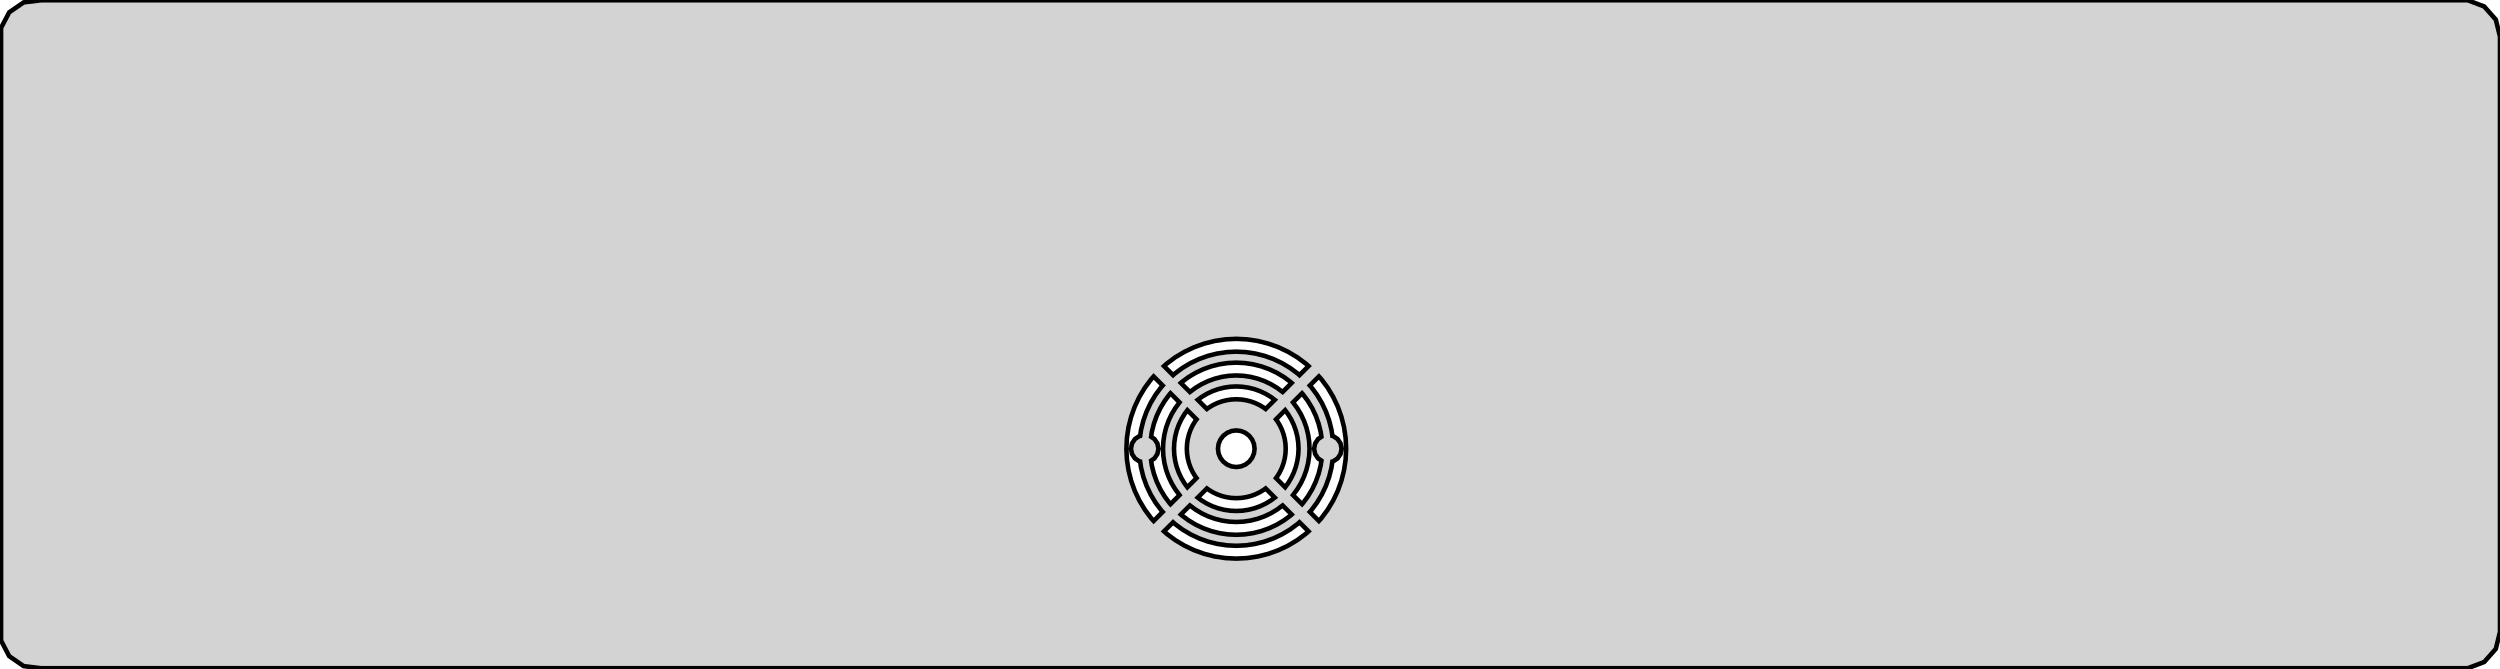
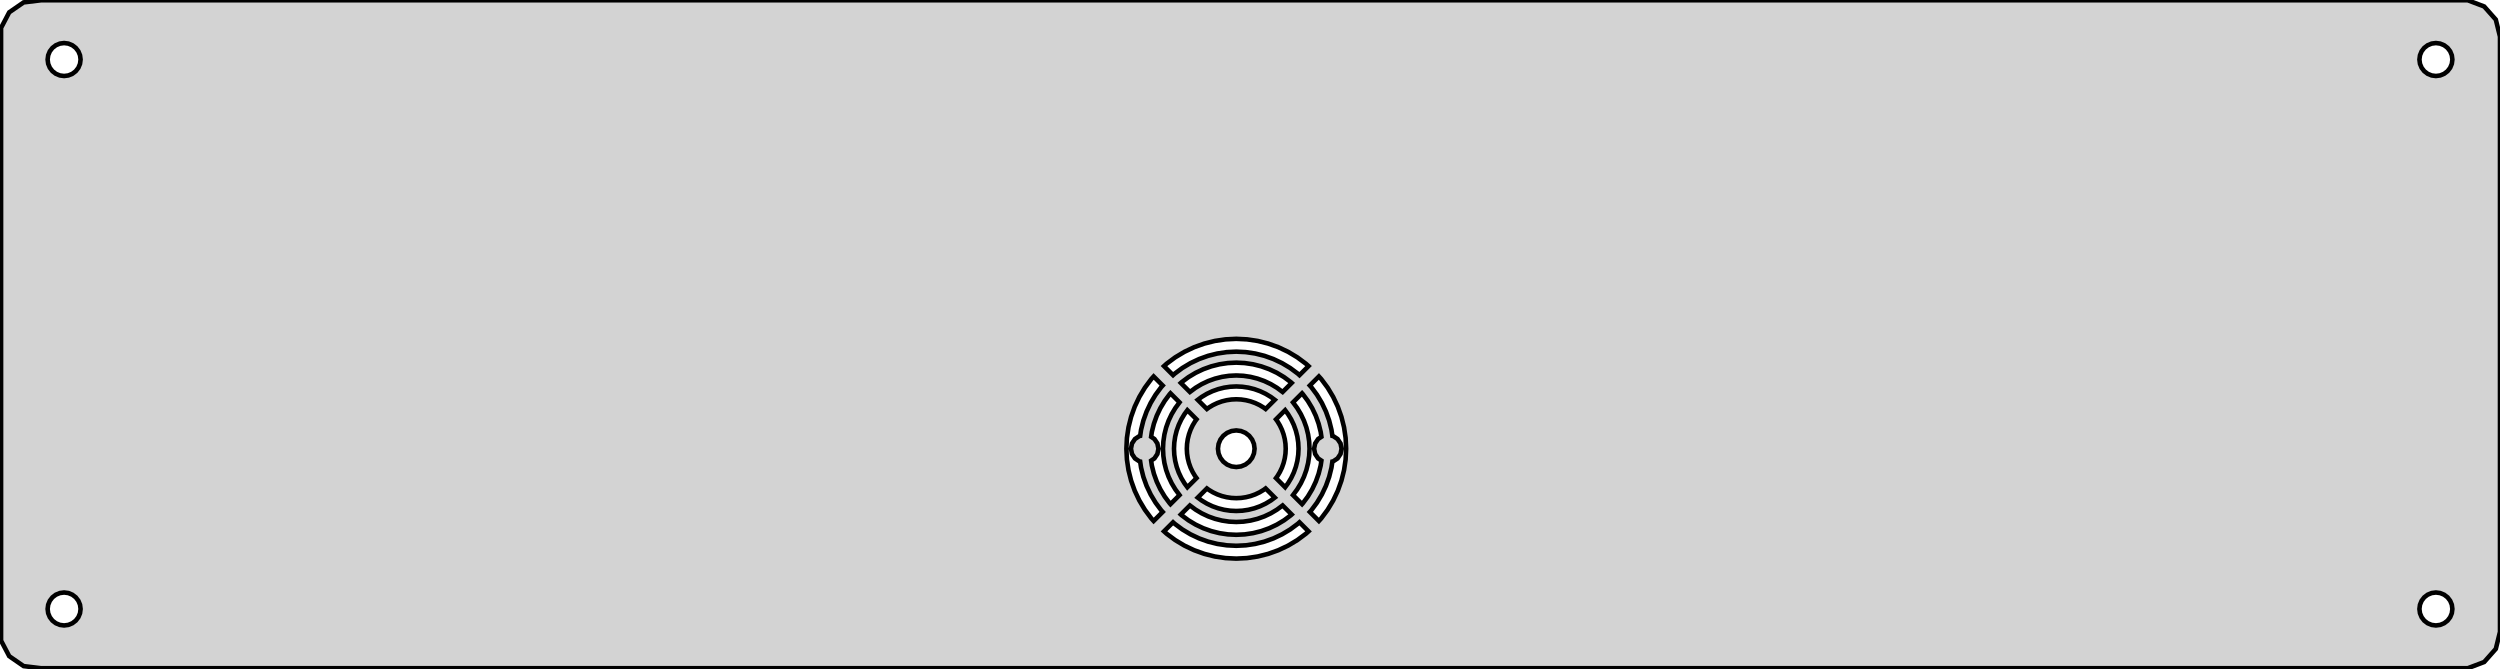
<svg xmlns="http://www.w3.org/2000/svg" width="273mm" height="73mm" viewBox="0 -73 273 73" version="1.1">
-   <path d=" M 271.272,-0.708 L 272.542,-2.141 L 273,-4 L 273,-69 L 272.542,-70.859 L 271.272,-72.292  L 269.482,-72.971 L 4.482,-72.971 L 2.582,-72.74 L 1.006,-71.653 L 0.116,-69.957 L 0.116,-3.043  L 1.006,-1.347 L 2.582,-0.26 L 4.482,-0.029 L 269.482,-0.029 z M 141.725,-32.194 L 140.889,-32.814 L 139.997,-33.348 L 139.056,-33.793 L 138.077,-34.144 L 137.068,-34.396  L 136.039,-34.549 L 135,-34.6 L 133.961,-34.549 L 132.932,-34.396 L 131.923,-34.144 L 130.944,-33.793  L 130.003,-33.348 L 129.111,-32.814 L 128.275,-32.194 L 128.098,-32.033 L 127.108,-33.023 L 127.387,-33.276  L 128.333,-33.978 L 129.343,-34.583 L 130.408,-35.087 L 131.517,-35.483 L 132.659,-35.769 L 133.824,-35.942  L 135,-36 L 136.176,-35.942 L 137.341,-35.769 L 138.483,-35.483 L 139.592,-35.087 L 140.657,-34.583  L 141.667,-33.978 L 142.613,-33.276 L 142.892,-33.023 L 141.902,-32.033 z M 139.445,-30.652 L 138.771,-31.055 L 138.061,-31.391 L 137.322,-31.655 L 136.561,-31.846 L 135.784,-31.962  L 135,-32 L 134.216,-31.962 L 133.439,-31.846 L 132.678,-31.655 L 131.939,-31.391 L 131.229,-31.055  L 130.555,-30.652 L 129.938,-30.194 L 128.947,-31.185 L 129.037,-31.266 L 129.778,-31.816 L 130.569,-32.29  L 131.403,-32.684 L 132.271,-32.995 L 133.166,-33.219 L 134.079,-33.355 L 135,-33.4 L 135.921,-33.355  L 136.834,-33.219 L 137.729,-32.995 L 138.597,-32.684 L 139.431,-32.29 L 140.222,-31.816 L 140.963,-31.266  L 141.053,-31.185 L 140.062,-30.194 z M 125.724,-16.387 L 125.022,-17.333 L 124.417,-18.343 L 123.913,-19.408 L 123.517,-20.517 L 123.231,-21.659  L 123.058,-22.824 L 123,-24 L 123.058,-25.176 L 123.231,-26.341 L 123.517,-27.483 L 123.913,-28.592  L 124.417,-29.657 L 125.022,-30.667 L 125.724,-31.613 L 125.977,-31.892 L 126.967,-30.902 L 126.806,-30.725  L 126.186,-29.889 L 125.652,-28.997 L 125.207,-28.056 L 124.856,-27.077 L 124.604,-26.068 L 124.505,-25.401  L 124.426,-25.386 L 123.939,-25.061 L 123.614,-24.574 L 123.5,-24 L 123.614,-23.426 L 123.939,-22.939  L 124.426,-22.614 L 124.505,-22.599 L 124.604,-21.932 L 124.856,-20.923 L 125.207,-19.944 L 125.652,-19.003  L 126.186,-18.111 L 126.806,-17.275 L 126.967,-17.098 L 125.977,-16.108 z M 143.033,-17.098 L 143.194,-17.275 L 143.814,-18.111 L 144.348,-19.003 L 144.793,-19.944 L 145.144,-20.923  L 145.396,-21.932 L 145.495,-22.599 L 145.574,-22.614 L 146.061,-22.939 L 146.386,-23.426 L 146.5,-24  L 146.386,-24.574 L 146.061,-25.061 L 145.574,-25.386 L 145.495,-25.401 L 145.396,-26.068 L 145.144,-27.077  L 144.793,-28.056 L 144.348,-28.997 L 143.814,-29.889 L 143.194,-30.725 L 143.033,-30.902 L 144.023,-31.892  L 144.276,-31.613 L 144.978,-30.667 L 145.583,-29.657 L 146.087,-28.592 L 146.483,-27.483 L 146.769,-26.341  L 146.942,-25.176 L 147,-24 L 146.942,-22.824 L 146.769,-21.659 L 146.483,-20.517 L 146.087,-19.408  L 145.583,-18.343 L 144.978,-17.333 L 144.276,-16.387 L 144.023,-16.108 z M 138,-28.49 L 137.546,-28.762 L 137.066,-28.989 L 136.568,-29.168 L 136.053,-29.296 L 135.529,-29.374  L 135,-29.4 L 134.471,-29.374 L 133.947,-29.296 L 133.432,-29.168 L 132.934,-28.989 L 132.454,-28.762  L 132,-28.49 L 131.794,-28.337 L 130.795,-29.337 L 131.222,-29.654 L 131.795,-29.997 L 132.398,-30.282  L 133.026,-30.507 L 133.673,-30.669 L 134.333,-30.767 L 135,-30.8 L 135.667,-30.767 L 136.327,-30.669  L 136.974,-30.507 L 137.602,-30.282 L 138.205,-29.997 L 138.778,-29.654 L 139.205,-29.337 L 138.206,-28.337  z M 127.734,-18.037 L 127.184,-18.778 L 126.71,-19.569 L 126.316,-20.403 L 126.005,-21.271 L 125.781,-22.166  L 125.702,-22.699 L 126.061,-22.939 L 126.386,-23.426 L 126.5,-24 L 126.386,-24.574 L 126.061,-25.061  L 125.702,-25.301 L 125.781,-25.834 L 126.005,-26.729 L 126.316,-27.597 L 126.71,-28.431 L 127.184,-29.222  L 127.734,-29.963 L 127.815,-30.053 L 128.806,-29.062 L 128.348,-28.445 L 127.945,-27.771 L 127.609,-27.061  L 127.344,-26.322 L 127.154,-25.561 L 127.039,-24.784 L 127,-24 L 127.039,-23.216 L 127.154,-22.439  L 127.344,-21.678 L 127.609,-20.939 L 127.945,-20.229 L 128.348,-19.555 L 128.806,-18.938 L 127.815,-17.947  z M 141.194,-18.938 L 141.652,-19.555 L 142.055,-20.229 L 142.391,-20.939 L 142.656,-21.678 L 142.846,-22.439  L 142.961,-23.216 L 143,-24 L 142.961,-24.784 L 142.846,-25.561 L 142.656,-26.322 L 142.391,-27.061  L 142.055,-27.771 L 141.652,-28.445 L 141.194,-29.062 L 142.185,-30.053 L 142.266,-29.963 L 142.816,-29.222  L 143.29,-28.431 L 143.684,-27.597 L 143.995,-26.729 L 144.219,-25.834 L 144.298,-25.301 L 143.939,-25.061  L 143.614,-24.574 L 143.5,-24 L 143.614,-23.426 L 143.939,-22.939 L 144.298,-22.699 L 144.219,-22.166  L 143.995,-21.271 L 143.684,-20.403 L 143.29,-19.569 L 142.816,-18.778 L 142.266,-18.037 L 142.185,-17.947  z M 139.337,-20.794 L 139.49,-21 L 139.762,-21.454 L 139.989,-21.933 L 140.167,-22.433 L 140.296,-22.947  L 140.374,-23.471 L 140.4,-24 L 140.374,-24.529 L 140.296,-25.053 L 140.167,-25.567 L 139.989,-26.067  L 139.762,-26.546 L 139.49,-27 L 139.337,-27.206 L 140.337,-28.206 L 140.654,-27.778 L 140.997,-27.206  L 141.282,-26.602 L 141.507,-25.974 L 141.669,-25.327 L 141.767,-24.666 L 141.8,-24 L 141.767,-23.334  L 141.669,-22.673 L 141.507,-22.026 L 141.282,-21.398 L 140.997,-20.794 L 140.654,-20.222 L 140.337,-19.794  z M 129.346,-20.222 L 129.003,-20.794 L 128.718,-21.398 L 128.493,-22.026 L 128.331,-22.673 L 128.233,-23.334  L 128.2,-24 L 128.233,-24.666 L 128.331,-25.327 L 128.493,-25.974 L 128.718,-26.602 L 129.003,-27.206  L 129.346,-27.778 L 129.663,-28.206 L 130.663,-27.206 L 130.51,-27 L 130.238,-26.546 L 130.011,-26.067  L 129.833,-25.567 L 129.704,-25.053 L 129.626,-24.529 L 129.6,-24 L 129.626,-23.471 L 129.704,-22.947  L 129.833,-22.433 L 130.011,-21.933 L 130.238,-21.454 L 130.51,-21 L 130.663,-20.794 L 129.663,-19.794  z M 134.482,-22.068 L 134,-22.268 L 133.586,-22.586 L 133.268,-23 L 133.068,-23.482 L 133,-24  L 133.068,-24.518 L 133.268,-25 L 133.586,-25.414 L 134,-25.732 L 134.482,-25.932 L 135,-26  L 135.518,-25.932 L 136,-25.732 L 136.414,-25.414 L 136.732,-25 L 136.932,-24.518 L 137,-24  L 136.932,-23.482 L 136.732,-23 L 136.414,-22.586 L 136,-22.268 L 135.518,-22.068 L 135,-22  z M 134.333,-17.233 L 133.673,-17.331 L 133.026,-17.493 L 132.398,-17.718 L 131.795,-18.003 L 131.222,-18.346  L 130.795,-18.663 L 131.794,-19.663 L 132,-19.51 L 132.454,-19.238 L 132.934,-19.011 L 133.432,-18.832  L 133.947,-18.704 L 134.471,-18.626 L 135,-18.6 L 135.529,-18.626 L 136.053,-18.704 L 136.568,-18.832  L 137.066,-19.011 L 137.546,-19.238 L 138,-19.51 L 138.206,-19.663 L 139.205,-18.663 L 138.778,-18.346  L 138.205,-18.003 L 137.602,-17.718 L 136.974,-17.493 L 136.327,-17.331 L 135.667,-17.233 L 135,-17.2  z M 134.079,-14.645 L 133.166,-14.781 L 132.271,-15.005 L 131.403,-15.316 L 130.569,-15.71 L 129.778,-16.184  L 129.037,-16.734 L 128.947,-16.815 L 129.938,-17.806 L 130.555,-17.348 L 131.229,-16.945 L 131.939,-16.609  L 132.678,-16.345 L 133.439,-16.154 L 134.216,-16.038 L 135,-16 L 135.784,-16.038 L 136.561,-16.154  L 137.322,-16.345 L 138.061,-16.609 L 138.771,-16.945 L 139.445,-17.348 L 140.062,-17.806 L 141.053,-16.815  L 140.963,-16.734 L 140.222,-16.184 L 139.431,-15.71 L 138.597,-15.316 L 137.729,-15.005 L 136.834,-14.781  L 135.921,-14.645 L 135,-14.6 z M 133.824,-12.058 L 132.659,-12.231 L 131.517,-12.517 L 130.408,-12.914 L 129.343,-13.417 L 128.333,-14.022  L 127.387,-14.724 L 127.108,-14.977 L 128.098,-15.967 L 128.275,-15.806 L 129.111,-15.186 L 130.003,-14.652  L 130.944,-14.207 L 131.923,-13.856 L 132.932,-13.604 L 133.961,-13.451 L 135,-13.4 L 136.039,-13.451  L 137.068,-13.604 L 138.077,-13.856 L 139.056,-14.207 L 139.997,-14.652 L 140.889,-15.186 L 141.725,-15.806  L 141.902,-15.967 L 142.892,-14.977 L 142.613,-14.724 L 141.667,-14.022 L 140.657,-13.417 L 139.592,-12.914  L 138.483,-12.517 L 137.341,-12.231 L 136.176,-12.058 L 135,-12 z " stroke="black" fill="lightgray" stroke-width="0.5" />
+   <path d=" M 271.272,-0.708 L 272.542,-2.141 L 273,-4 L 273,-69 L 272.542,-70.859 L 271.272,-72.292  L 269.482,-72.971 L 4.482,-72.971 L 2.582,-72.74 L 1.006,-71.653 L 0.116,-69.957 L 0.116,-3.043  L 1.006,-1.347 L 2.582,-0.26 L 4.482,-0.029 L 269.482,-0.029 z M 265.534,-64.761 L 265.1,-64.941 L 264.727,-65.227 L 264.441,-65.6 L 264.261,-66.034 L 264.2,-66.5  L 264.261,-66.966 L 264.441,-67.4 L 264.727,-67.773 L 265.1,-68.059 L 265.534,-68.239 L 266,-68.3  L 266.466,-68.239 L 266.9,-68.059 L 267.273,-67.773 L 267.559,-67.4 L 267.739,-66.966 L 267.8,-66.5  L 267.739,-66.034 L 267.559,-65.6 L 267.273,-65.227 L 266.9,-64.941 L 266.466,-64.761 L 266,-64.7  z M 141.725,-32.194 L 140.889,-32.814 L 139.997,-33.348 L 139.056,-33.793 L 138.077,-34.144 L 137.068,-34.396  L 136.039,-34.549 L 135,-34.6 L 133.961,-34.549 L 132.932,-34.396 L 131.923,-34.144 L 130.944,-33.793  L 130.003,-33.348 L 129.111,-32.814 L 128.275,-32.194 L 128.098,-32.033 L 127.108,-33.023 L 127.387,-33.276  L 128.333,-33.978 L 129.343,-34.583 L 130.408,-35.087 L 131.517,-35.483 L 132.659,-35.769 L 133.824,-35.942  L 135,-36 L 136.176,-35.942 L 137.341,-35.769 L 138.483,-35.483 L 139.592,-35.087 L 140.657,-34.583  L 141.667,-33.978 L 142.613,-33.276 L 142.892,-33.023 L 141.902,-32.033 z M 139.445,-30.652 L 138.771,-31.055 L 138.061,-31.391 L 137.322,-31.655 L 136.561,-31.846 L 135.784,-31.962  L 135,-32 L 134.216,-31.962 L 133.439,-31.846 L 132.678,-31.655 L 131.939,-31.391 L 131.229,-31.055  L 130.555,-30.652 L 129.938,-30.194 L 128.947,-31.185 L 129.037,-31.266 L 129.778,-31.816 L 130.569,-32.29  L 131.403,-32.684 L 132.271,-32.995 L 133.166,-33.219 L 134.079,-33.355 L 135,-33.4 L 135.921,-33.355  L 136.834,-33.219 L 137.729,-32.995 L 138.597,-32.684 L 139.431,-32.29 L 140.222,-31.816 L 140.963,-31.266  L 141.053,-31.185 L 140.062,-30.194 z M 125.724,-16.387 L 125.022,-17.333 L 124.417,-18.343 L 123.913,-19.408 L 123.517,-20.517 L 123.231,-21.659  L 123.058,-22.824 L 123,-24 L 123.058,-25.176 L 123.231,-26.341 L 123.517,-27.483 L 123.913,-28.592  L 124.417,-29.657 L 125.022,-30.667 L 125.724,-31.613 L 125.977,-31.892 L 126.967,-30.902 L 126.806,-30.725  L 126.186,-29.889 L 125.652,-28.997 L 125.207,-28.056 L 124.856,-27.077 L 124.604,-26.068 L 124.505,-25.401  L 124.426,-25.386 L 123.939,-25.061 L 123.614,-24.574 L 123.5,-24 L 123.614,-23.426 L 123.939,-22.939  L 124.426,-22.614 L 124.505,-22.599 L 124.604,-21.932 L 124.856,-20.923 L 125.207,-19.944 L 125.652,-19.003  L 126.186,-18.111 L 126.806,-17.275 L 126.967,-17.098 L 125.977,-16.108 z M 143.033,-17.098 L 143.194,-17.275 L 143.814,-18.111 L 144.348,-19.003 L 144.793,-19.944 L 145.144,-20.923  L 145.396,-21.932 L 145.495,-22.599 L 145.574,-22.614 L 146.061,-22.939 L 146.386,-23.426 L 146.5,-24  L 146.386,-24.574 L 146.061,-25.061 L 145.574,-25.386 L 145.495,-25.401 L 145.396,-26.068 L 145.144,-27.077  L 144.793,-28.056 L 144.348,-28.997 L 143.814,-29.889 L 143.194,-30.725 L 143.033,-30.902 L 144.023,-31.892  L 144.276,-31.613 L 144.978,-30.667 L 145.583,-29.657 L 146.087,-28.592 L 146.483,-27.483 L 146.769,-26.341  L 146.942,-25.176 L 147,-24 L 146.942,-22.824 L 146.769,-21.659 L 146.483,-20.517 L 146.087,-19.408  L 145.583,-18.343 L 144.978,-17.333 L 144.276,-16.387 L 144.023,-16.108 z M 138,-28.49 L 137.546,-28.762 L 137.066,-28.989 L 136.568,-29.168 L 136.053,-29.296 L 135.529,-29.374  L 135,-29.4 L 134.471,-29.374 L 133.947,-29.296 L 133.432,-29.168 L 132.934,-28.989 L 132.454,-28.762  L 132,-28.49 L 131.794,-28.337 L 130.795,-29.337 L 131.222,-29.654 L 131.795,-29.997 L 132.398,-30.282  L 133.026,-30.507 L 133.673,-30.669 L 134.333,-30.767 L 135,-30.8 L 135.667,-30.767 L 136.327,-30.669  L 136.974,-30.507 L 137.602,-30.282 L 138.205,-29.997 L 138.778,-29.654 L 139.205,-29.337 L 138.206,-28.337  z M 127.734,-18.037 L 127.184,-18.778 L 126.71,-19.569 L 126.316,-20.403 L 126.005,-21.271 L 125.781,-22.166  L 125.702,-22.699 L 126.061,-22.939 L 126.386,-23.426 L 126.5,-24 L 126.386,-24.574 L 126.061,-25.061  L 125.702,-25.301 L 125.781,-25.834 L 126.005,-26.729 L 126.316,-27.597 L 126.71,-28.431 L 127.184,-29.222  L 127.734,-29.963 L 127.815,-30.053 L 128.806,-29.062 L 128.348,-28.445 L 127.945,-27.771 L 127.609,-27.061  L 127.344,-26.322 L 127.154,-25.561 L 127.039,-24.784 L 127,-24 L 127.039,-23.216 L 127.154,-22.439  L 127.344,-21.678 L 127.609,-20.939 L 127.945,-20.229 L 128.348,-19.555 L 128.806,-18.938 L 127.815,-17.947  z M 141.194,-18.938 L 141.652,-19.555 L 142.055,-20.229 L 142.391,-20.939 L 142.656,-21.678 L 142.846,-22.439  L 142.961,-23.216 L 143,-24 L 142.961,-24.784 L 142.846,-25.561 L 142.656,-26.322 L 142.391,-27.061  L 142.055,-27.771 L 141.652,-28.445 L 141.194,-29.062 L 142.185,-30.053 L 142.266,-29.963 L 142.816,-29.222  L 143.29,-28.431 L 143.684,-27.597 L 143.995,-26.729 L 144.219,-25.834 L 144.298,-25.301 L 143.939,-25.061  L 143.614,-24.574 L 143.5,-24 L 143.614,-23.426 L 143.939,-22.939 L 144.298,-22.699 L 144.219,-22.166  L 143.995,-21.271 L 143.684,-20.403 L 143.29,-19.569 L 142.816,-18.778 L 142.266,-18.037 L 142.185,-17.947  z M 139.337,-20.794 L 139.49,-21 L 139.762,-21.454 L 139.989,-21.933 L 140.167,-22.433 L 140.296,-22.947  L 140.374,-23.471 L 140.4,-24 L 140.374,-24.529 L 140.296,-25.053 L 140.167,-25.567 L 139.989,-26.067  L 139.762,-26.546 L 139.49,-27 L 139.337,-27.206 L 140.337,-28.206 L 140.654,-27.778 L 140.997,-27.206  L 141.282,-26.602 L 141.507,-25.974 L 141.669,-25.327 L 141.767,-24.666 L 141.8,-24 L 141.767,-23.334  L 141.669,-22.673 L 141.507,-22.026 L 141.282,-21.398 L 140.997,-20.794 L 140.654,-20.222 L 140.337,-19.794  z M 129.346,-20.222 L 129.003,-20.794 L 128.718,-21.398 L 128.493,-22.026 L 128.331,-22.673 L 128.233,-23.334  L 128.2,-24 L 128.233,-24.666 L 128.331,-25.327 L 128.493,-25.974 L 128.718,-26.602 L 129.003,-27.206  L 129.346,-27.778 L 129.663,-28.206 L 130.663,-27.206 L 130.51,-27 L 130.238,-26.546 L 130.011,-26.067  L 129.833,-25.567 L 129.704,-25.053 L 129.626,-24.529 L 129.6,-24 L 129.626,-23.471 L 129.704,-22.947  L 129.833,-22.433 L 130.011,-21.933 L 130.238,-21.454 L 130.51,-21 L 130.663,-20.794 L 129.663,-19.794  z M 134.482,-22.068 L 134,-22.268 L 133.586,-22.586 L 133.268,-23 L 133.068,-23.482 L 133,-24  L 133.068,-24.518 L 133.268,-25 L 133.586,-25.414 L 134,-25.732 L 134.482,-25.932 L 135,-26  L 135.518,-25.932 L 136,-25.732 L 136.414,-25.414 L 136.732,-25 L 136.932,-24.518 L 137,-24  L 136.932,-23.482 L 136.732,-23 L 136.414,-22.586 L 136,-22.268 L 135.518,-22.068 L 135,-22  z M 134.333,-17.233 L 133.673,-17.331 L 133.026,-17.493 L 132.398,-17.718 L 131.795,-18.003 L 131.222,-18.346  L 130.795,-18.663 L 131.794,-19.663 L 132,-19.51 L 132.454,-19.238 L 132.934,-19.011 L 133.432,-18.832  L 133.947,-18.704 L 134.471,-18.626 L 135,-18.6 L 135.529,-18.626 L 136.053,-18.704 L 136.568,-18.832  L 137.066,-19.011 L 137.546,-19.238 L 138,-19.51 L 138.206,-19.663 L 139.205,-18.663 L 138.778,-18.346  L 138.205,-18.003 L 137.602,-17.718 L 136.974,-17.493 L 136.327,-17.331 L 135.667,-17.233 L 135,-17.2  z M 134.079,-14.645 L 133.166,-14.781 L 132.271,-15.005 L 131.403,-15.316 L 130.569,-15.71 L 129.778,-16.184  L 129.037,-16.734 L 128.947,-16.815 L 129.938,-17.806 L 130.555,-17.348 L 131.229,-16.945 L 131.939,-16.609  L 132.678,-16.345 L 133.439,-16.154 L 134.216,-16.038 L 135,-16 L 135.784,-16.038 L 136.561,-16.154  L 137.322,-16.345 L 138.061,-16.609 L 138.771,-16.945 L 139.445,-17.348 L 140.062,-17.806 L 141.053,-16.815  L 140.963,-16.734 L 140.222,-16.184 L 139.431,-15.71 L 138.597,-15.316 L 137.729,-15.005 L 136.834,-14.781  L 135.921,-14.645 L 135,-14.6 z M 133.824,-12.058 L 132.659,-12.231 L 131.517,-12.517 L 130.408,-12.914 L 129.343,-13.417 L 128.333,-14.022  L 127.387,-14.724 L 127.108,-14.977 L 128.098,-15.967 L 128.275,-15.806 L 129.111,-15.186 L 130.003,-14.652  L 130.944,-14.207 L 131.923,-13.856 L 132.932,-13.604 L 133.961,-13.451 L 135,-13.4 L 136.039,-13.451  L 137.068,-13.604 L 138.077,-13.856 L 139.056,-14.207 L 139.997,-14.652 L 140.889,-15.186 L 141.725,-15.806  L 141.902,-15.967 L 142.892,-14.977 L 142.613,-14.724 L 141.667,-14.022 L 140.657,-13.417 L 139.592,-12.914  L 138.483,-12.517 L 137.341,-12.231 L 136.176,-12.058 L 135,-12 z M 266,-4.7 L 265.534,-4.761 L 265.1,-4.941 L 264.727,-5.227 L 264.441,-5.6 L 264.261,-6.034  L 264.2,-6.5 L 264.261,-6.966 L 264.441,-7.4 L 264.727,-7.773 L 265.1,-8.059 L 265.534,-8.239  L 266,-8.3 L 266.466,-8.239 L 266.9,-8.059 L 267.273,-7.773 L 267.559,-7.4 L 267.739,-6.966  L 267.8,-6.5 L 267.739,-6.034 L 267.559,-5.6 L 267.273,-5.227 L 266.9,-4.941 L 266.466,-4.761  z M 6.1,-68.059 L 6.534,-68.239 L 7,-68.3 L 7.466,-68.239 L 7.9,-68.059 L 8.273,-67.773  L 8.559,-67.4 L 8.739,-66.966 L 8.8,-66.5 L 8.739,-66.034 L 8.559,-65.6 L 8.273,-65.227  L 7.9,-64.941 L 7.466,-64.761 L 7,-64.7 L 6.534,-64.761 L 6.1,-64.941 L 5.727,-65.227  L 5.441,-65.6 L 5.261,-66.034 L 5.2,-66.5 L 5.261,-66.966 L 5.441,-67.4 L 5.727,-67.773  z M 6.1,-8.059 L 6.534,-8.239 L 7,-8.3 L 7.466,-8.239 L 7.9,-8.059 L 8.273,-7.773  L 8.559,-7.4 L 8.739,-6.966 L 8.8,-6.5 L 8.739,-6.034 L 8.559,-5.6 L 8.273,-5.227  L 7.9,-4.941 L 7.466,-4.761 L 7,-4.7 L 6.534,-4.761 L 6.1,-4.941 L 5.727,-5.227  L 5.441,-5.6 L 5.261,-6.034 L 5.2,-6.5 L 5.261,-6.966 L 5.441,-7.4 L 5.727,-7.773  z " stroke="black" fill="lightgray" stroke-width="0.5" />
</svg>
